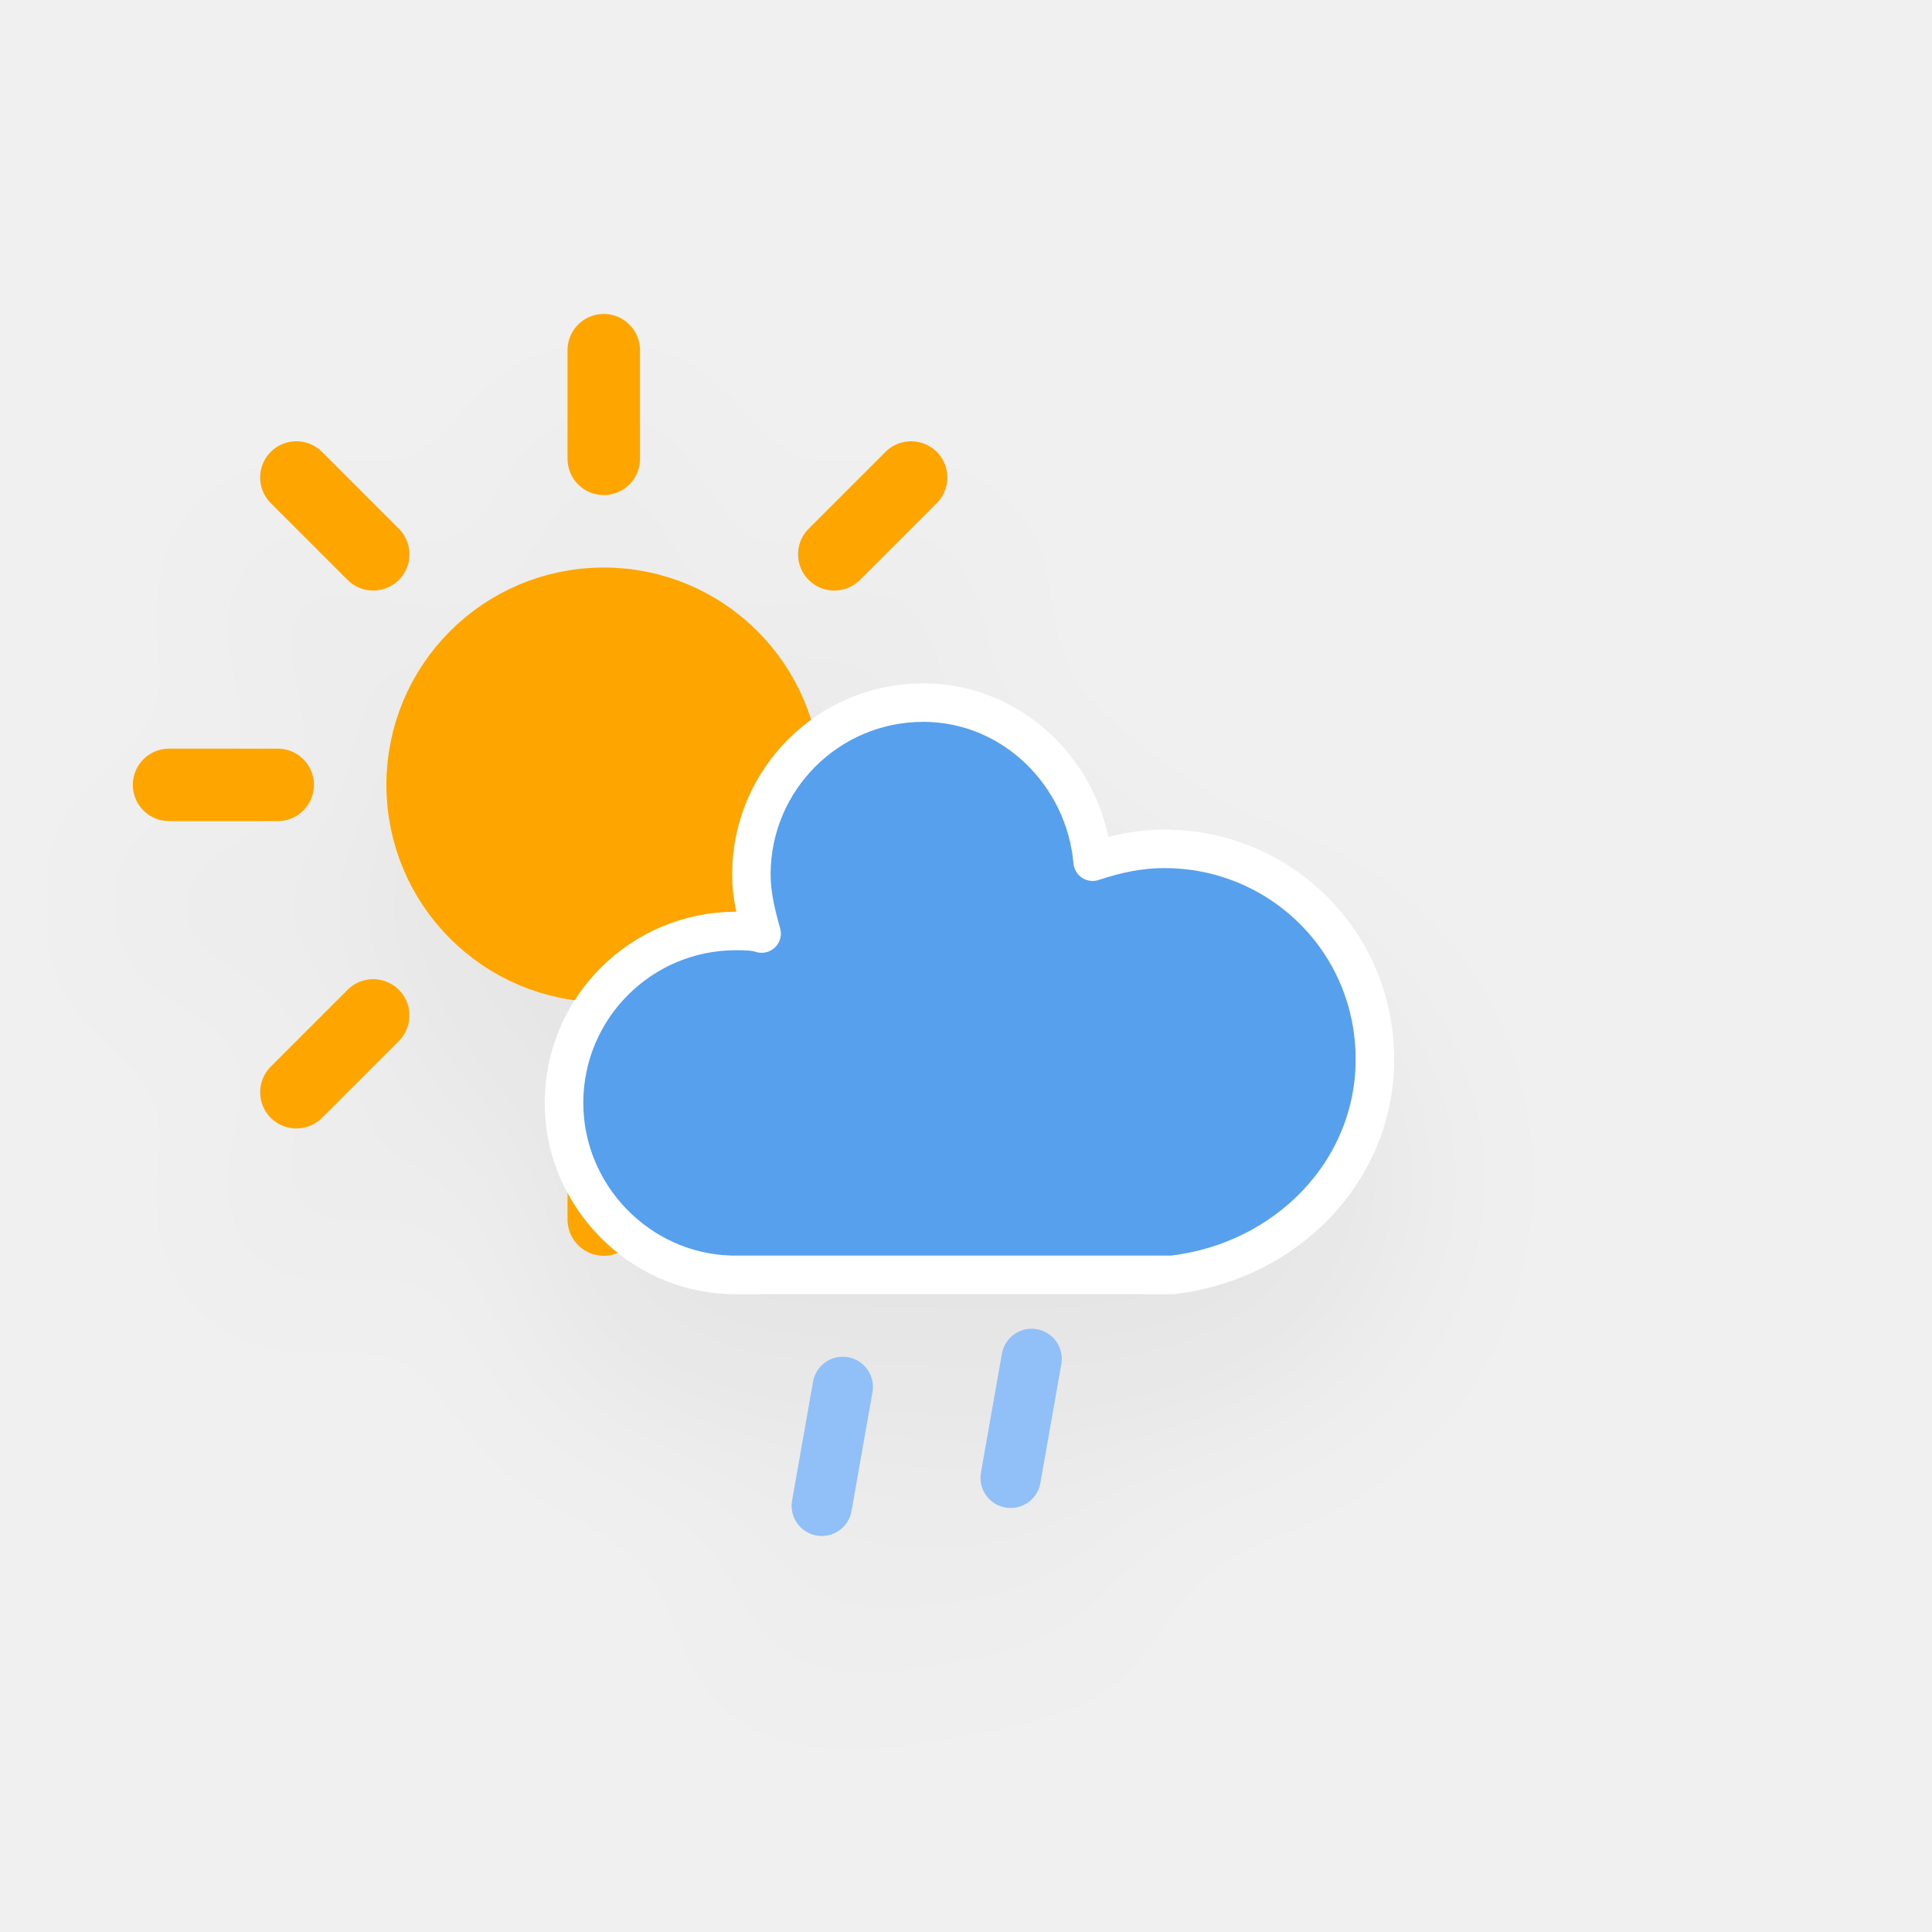
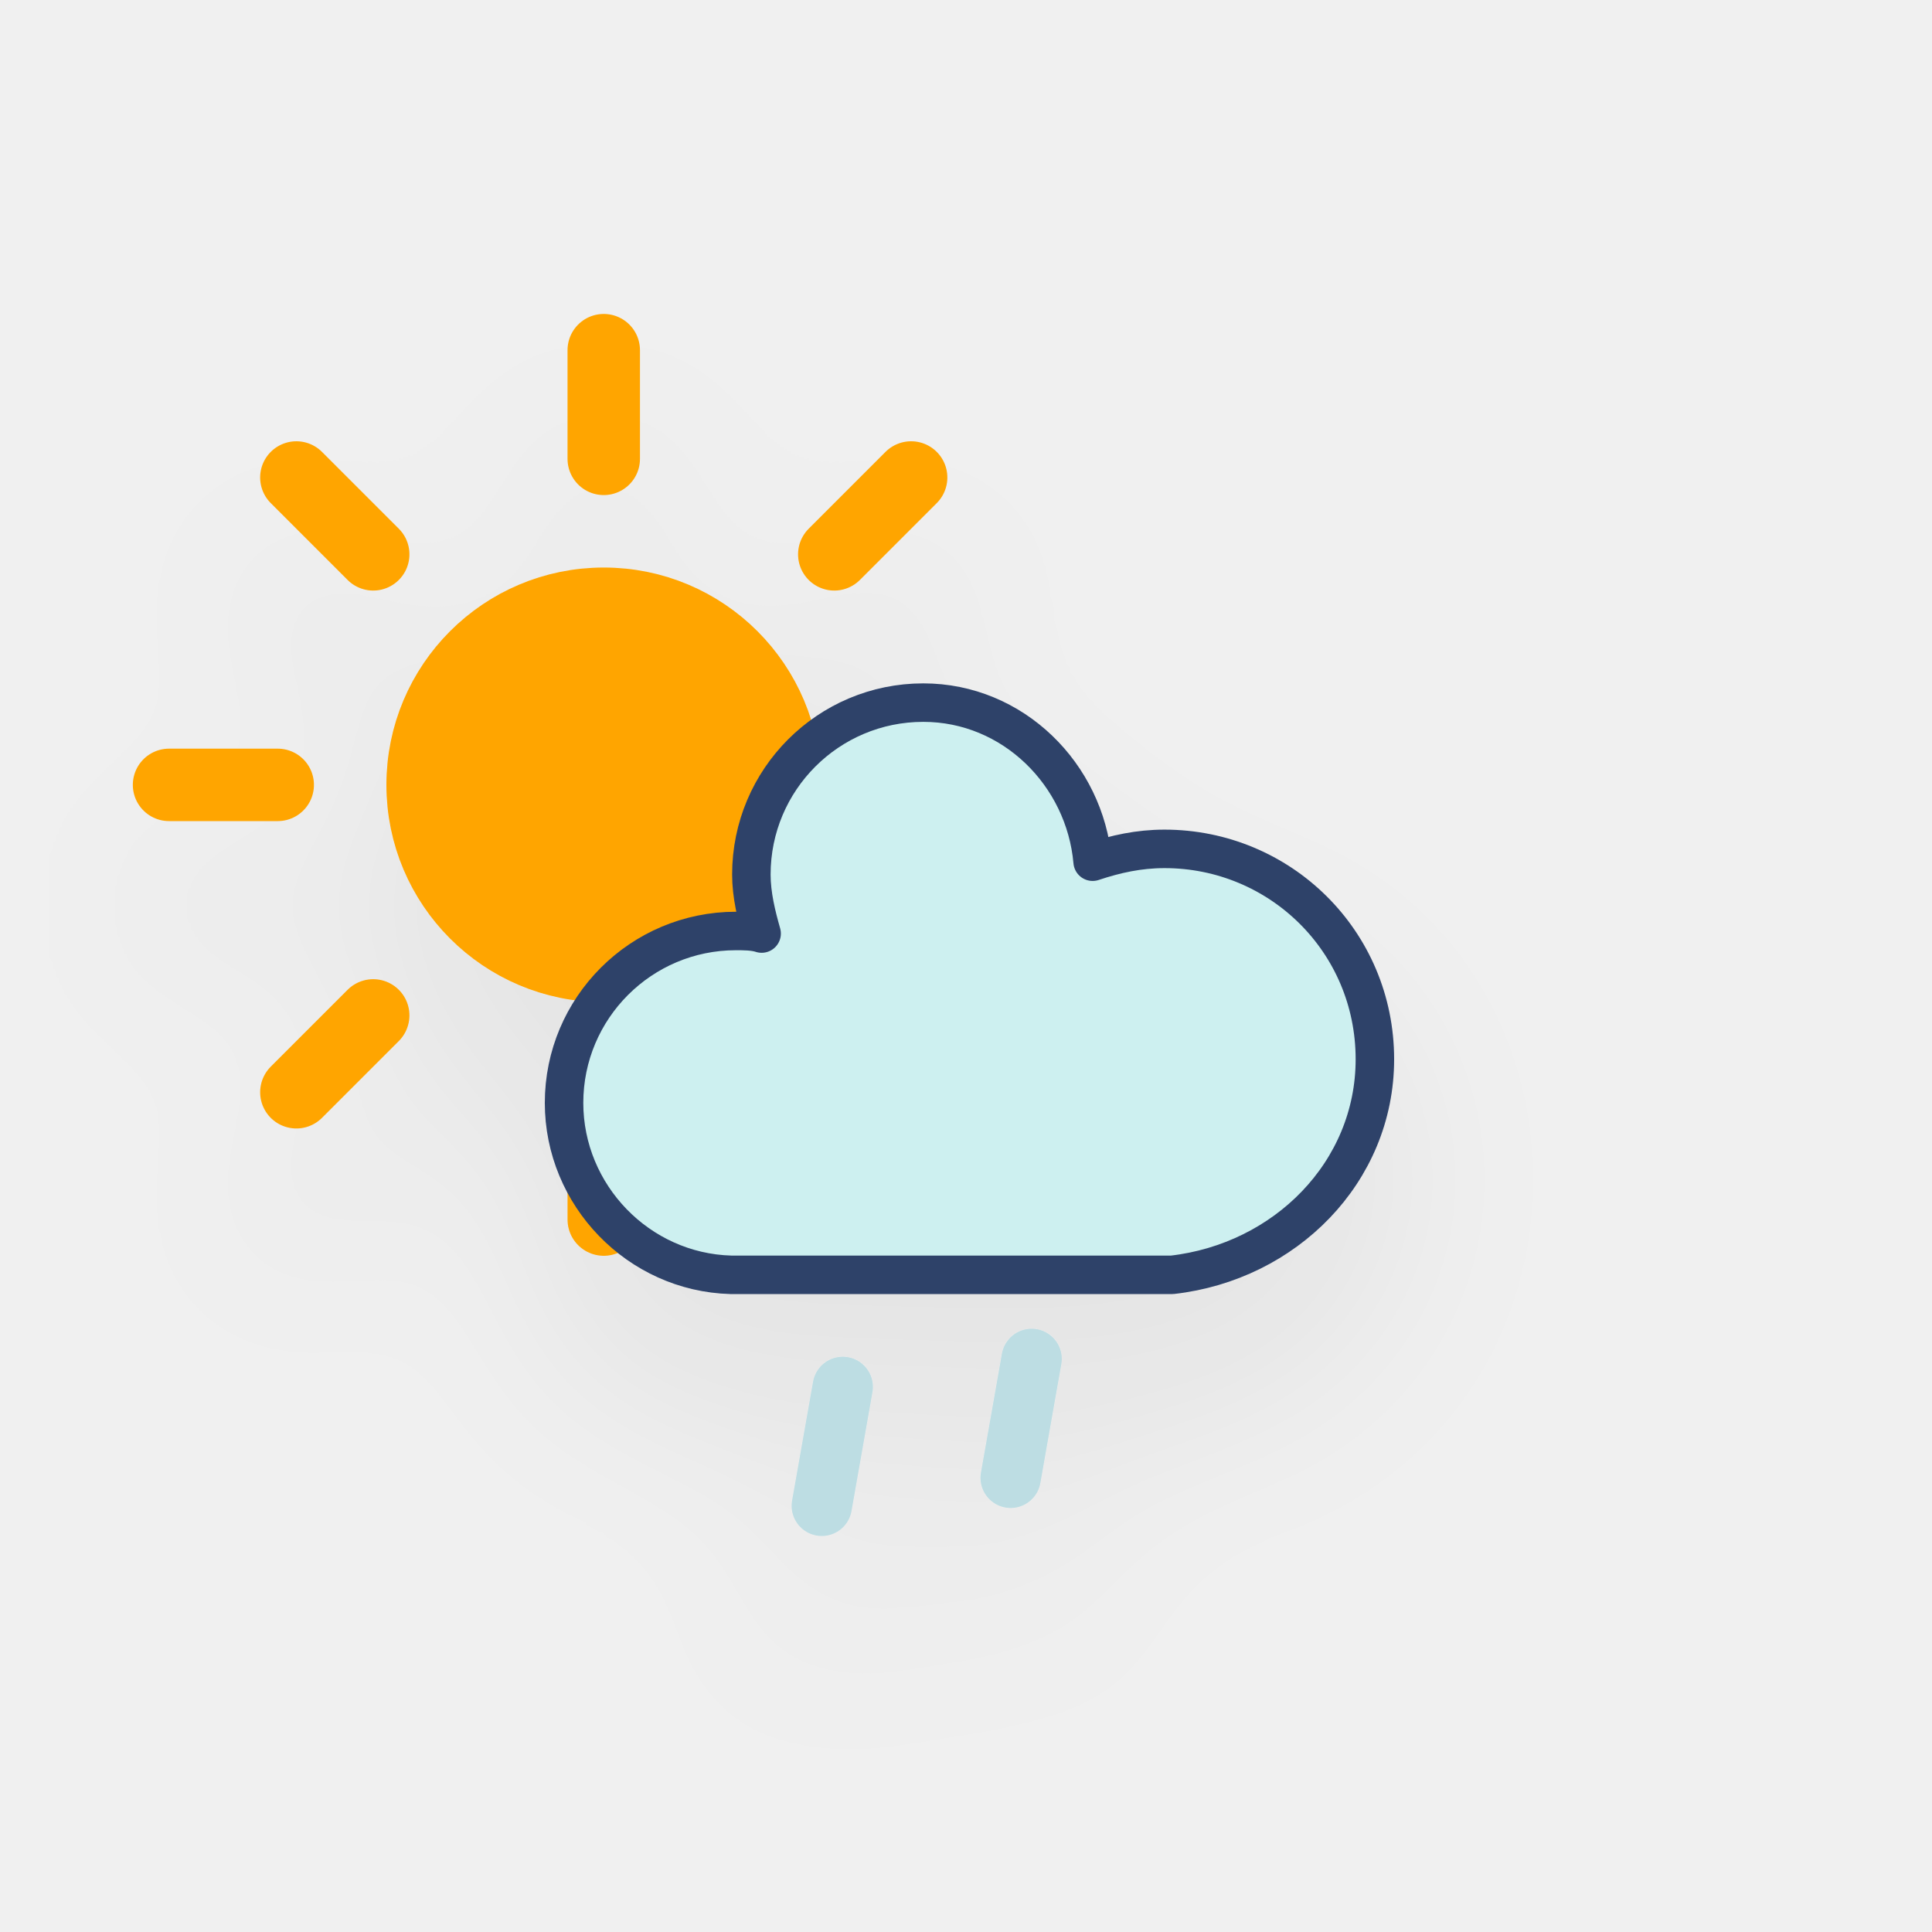
<svg xmlns="http://www.w3.org/2000/svg" version="1.1" width="64" height="64" viewbox="0 0 64 64">
  <defs>
    <filter id="blur" width="200%" height="200%">
      <feGaussianBlur in="SourceAlpha" stdDeviation="3" />
      <feOffset dx="0" dy="4" result="offsetblur" />
      <feComponentTransfer>
        <feFuncA type="linear" slope="0.05" />
      </feComponentTransfer>
      <feMerge>
        <feMergeNode />
        <feMergeNode in="SourceGraphic" />
      </feMerge>
    </filter>
    <style type="text/css">
@keyframes am-weather-sun {
  0% {
    -webkit-transform: rotate(0deg);
       -moz-transform: rotate(0deg);
        -ms-transform: rotate(0deg);
            transform: rotate(0deg);
  }

  100% {
    -webkit-transform: rotate(360deg);
       -moz-transform: rotate(360deg);
        -ms-transform: rotate(360deg);
            transform: rotate(360deg);
  }
}

.am-weather-sun {
  -webkit-animation-name: am-weather-sun;
     -moz-animation-name: am-weather-sun;
      -ms-animation-name: am-weather-sun;
          animation-name: am-weather-sun;
  -webkit-animation-duration: 9s;
     -moz-animation-duration: 9s;
      -ms-animation-duration: 9s;
          animation-duration: 9s;
  -webkit-animation-timing-function: linear;
     -moz-animation-timing-function: linear;
      -ms-animation-timing-function: linear;
          animation-timing-function: linear;
  -webkit-animation-iteration-count: infinite;
     -moz-animation-iteration-count: infinite;
      -ms-animation-iteration-count: infinite;
          animation-iteration-count: infinite;
}

@keyframes am-weather-rain {
  0% {
    stroke-dashoffset: 0;
  }

  100% {
    stroke-dashoffset: -100;
  }
}

.am-weather-rain-1 {
  -webkit-animation-name: am-weather-rain;
     -moz-animation-name: am-weather-rain;
      -ms-animation-name: am-weather-rain;
          animation-name: am-weather-rain;
  -webkit-animation-duration: 8s;
     -moz-animation-duration: 8s;
      -ms-animation-duration: 8s;
          animation-duration: 8s;
  -webkit-animation-timing-function: linear;
     -moz-animation-timing-function: linear;
      -ms-animation-timing-function: linear;
          animation-timing-function: linear;
  -webkit-animation-iteration-count: infinite;
     -moz-animation-iteration-count: infinite;
      -ms-animation-iteration-count: infinite;
          animation-iteration-count: infinite;
}

.am-weather-rain-2 {
  -webkit-animation-name: am-weather-rain;
     -moz-animation-name: am-weather-rain;
      -ms-animation-name: am-weather-rain;
          animation-name: am-weather-rain;
  -webkit-animation-delay: 0.25s;
     -moz-animation-delay: 0.25s;
      -ms-animation-delay: 0.25s;
          animation-delay: 0.25s;
  -webkit-animation-duration: 8s;
     -moz-animation-duration: 8s;
      -ms-animation-duration: 8s;
          animation-duration: 8s;
  -webkit-animation-timing-function: linear;
     -moz-animation-timing-function: linear;
      -ms-animation-timing-function: linear;
          animation-timing-function: linear;
  -webkit-animation-iteration-count: infinite;
     -moz-animation-iteration-count: infinite;
      -ms-animation-iteration-count: infinite;
          animation-iteration-count: infinite;
}
</style>
  </defs>
  <g filter="url(#blur)" id="rainy-1">
    <g transform="translate(20,10)">
      <g transform="translate(0,16), scale(1.2)">
        <g class="am-weather-sun">
          <g>
            <line fill="none" stroke="orange" stroke-linecap="round" stroke-width="2" transform="translate(0,9)" x1="0" x2="0" y1="0" y2="3" />
          </g>
          <g transform="rotate(45)">
            <line fill="none" stroke="orange" stroke-linecap="round" stroke-width="2" transform="translate(0,9)" x1="0" x2="0" y1="0" y2="3" />
          </g>
          <g transform="rotate(90)">
            <line fill="none" stroke="orange" stroke-linecap="round" stroke-width="2" transform="translate(0,9)" x1="0" x2="0" y1="0" y2="3" />
          </g>
          <g transform="rotate(135)">
            <line fill="none" stroke="orange" stroke-linecap="round" stroke-width="2" transform="translate(0,9)" x1="0" x2="0" y1="0" y2="3" />
          </g>
          <g transform="rotate(180)">
            <line fill="none" stroke="orange" stroke-linecap="round" stroke-width="2" transform="translate(0,9)" x1="0" x2="0" y1="0" y2="3" />
          </g>
          <g transform="rotate(225)">
            <line fill="none" stroke="orange" stroke-linecap="round" stroke-width="2" transform="translate(0,9)" x1="0" x2="0" y1="0" y2="3" />
          </g>
          <g transform="rotate(270)">
            <line fill="none" stroke="orange" stroke-linecap="round" stroke-width="2" transform="translate(0,9)" x1="0" x2="0" y1="0" y2="3" />
          </g>
          <g transform="rotate(315)">
            <line fill="none" stroke="orange" stroke-linecap="round" stroke-width="2" transform="translate(0,9)" x1="0" x2="0" y1="0" y2="3" />
          </g>
        </g>
        <circle cx="0" cy="0" fill="orange" r="5" stroke="orange" stroke-width="2" />
      </g>
      <g>
-         <path d="M47.7,35.4c0-4.6-3.7-8.2-8.2-8.2c-1,0-1.9,0.2-2.8,0.5c-0.3-3.4-3.1-6.2-6.6-6.2c-3.7,0-6.7,3-6.7,6.7c0,0.8,0.2,1.6,0.4,2.3    c-0.3-0.1-0.7-0.1-1-0.1c-3.7,0-6.7,3-6.7,6.7c0,3.6,2.9,6.6,6.5,6.7l17.2,0C44.2,43.3,47.7,39.8,47.7,35.4z" fill="#57A0EE" stroke="white" stroke-linejoin="round" stroke-width="1.5" transform="translate(-15,-5), scale(0.85)" />
+         <path d="M47.7,35.4c0-4.6-3.7-8.2-8.2-8.2c-1,0-1.9,0.2-2.8,0.5c-0.3-3.4-3.1-6.2-6.6-6.2c-3.7,0-6.7,3-6.7,6.7c0,0.8,0.2,1.6,0.4,2.3    c-0.3-0.1-0.7-0.1-1-0.1c-3.7,0-6.7,3-6.7,6.7c0,3.6,2.9,6.6,6.5,6.7l17.2,0C44.2,43.3,47.7,39.8,47.7,35.4z" fill="#cdf0f0" stroke="#2e4369" stroke-linejoin="round" stroke-width="1.5" transform="translate(-15,-5), scale(0.85)" />
      </g>
    </g>
    <g transform="translate(34,46), rotate(10)">
-       <line class="am-weather-rain-1" fill="none" stroke="#91C0F8" stroke-dasharray="4,7" stroke-linecap="round" stroke-width="2" transform="translate(-6,1)" x1="0" x2="0" y1="0" y2="8" />
-       <line class="am-weather-rain-2" fill="none" stroke="#91C0F8" stroke-dasharray="4,7" stroke-linecap="round" stroke-width="2" transform="translate(0,-1)" x1="0" x2="0" y1="0" y2="8" />
+       <line class="am-weather-rain-1" fill="none" stroke="#bddde3" stroke-dasharray="4,7" stroke-linecap="round" stroke-width="2" transform="translate(-6,1)" x1="0" x2="0" y1="0" y2="8" />
+       <line class="am-weather-rain-2" fill="none" stroke="#bddde3" stroke-dasharray="4,7" stroke-linecap="round" stroke-width="2" transform="translate(0,-1)" x1="0" x2="0" y1="0" y2="8" />
    </g>
  </g>
</svg>
